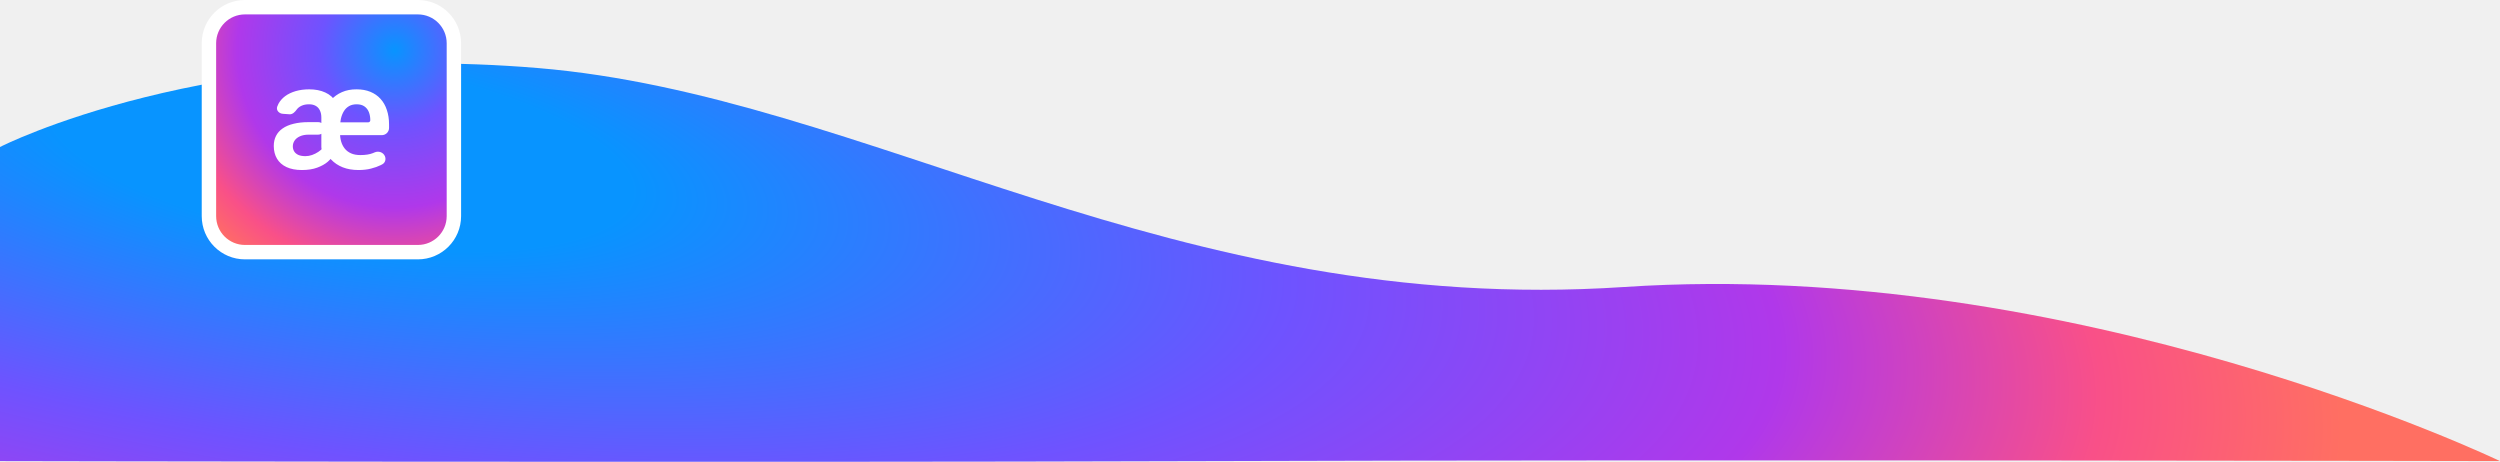
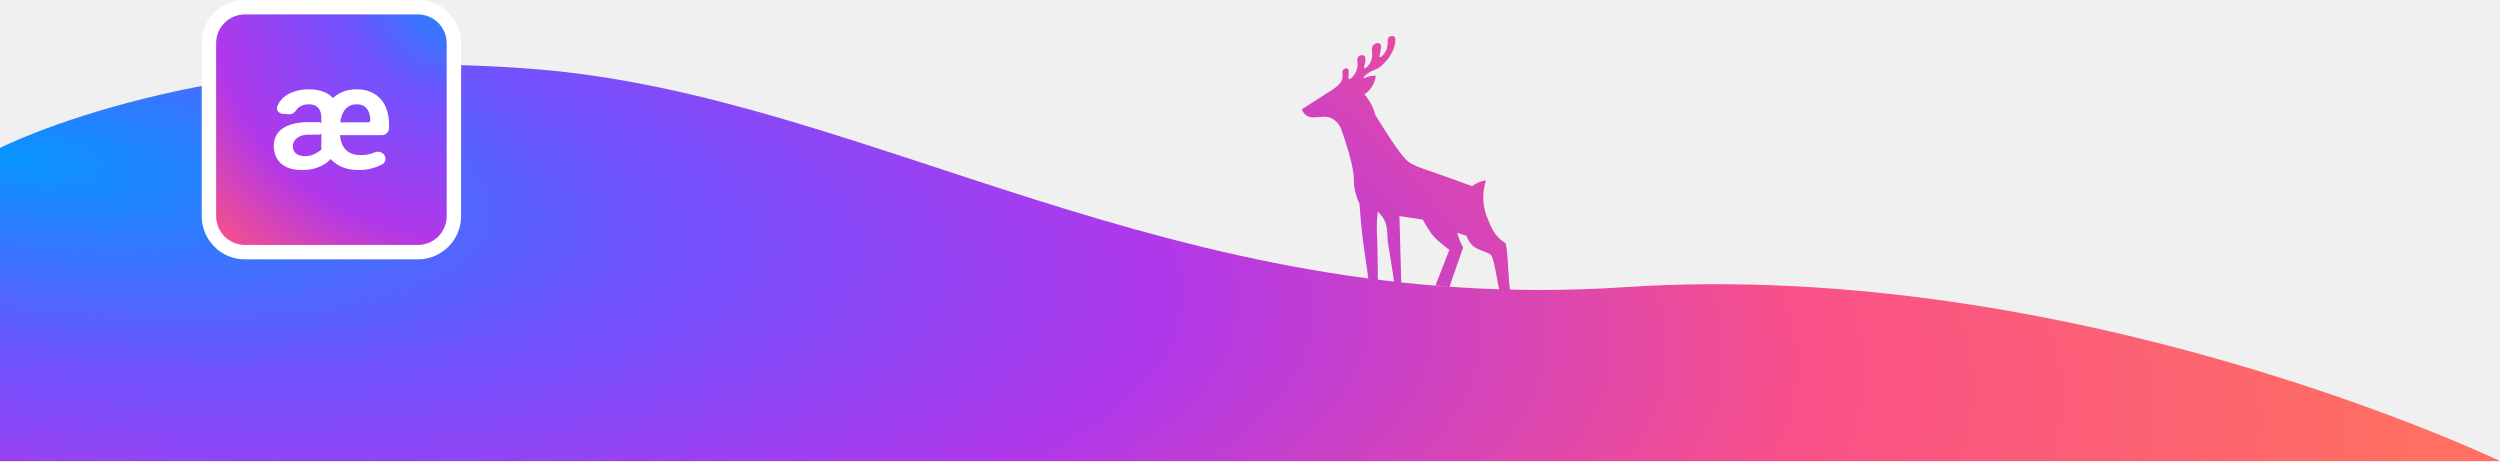
<svg xmlns="http://www.w3.org/2000/svg" width="694" height="128" viewBox="0 0 694 128" fill="none">
-   <path d="M149.264 18.882C57.528 11.265 0 40.805 0 40.805V127.999C0 127.999 201.031 128.44 335.5 128C473.849 127.546 694 127.999 694 127.999C694 127.999 576.238 71.338 450.869 79.669C325.5 88 241 26.5 149.264 18.882Z" fill="url(#paint0_radial_1463_164)" />
-   <rect x="58" y="2" width="68" height="68" rx="10" fill="url(#paint1_radial_1463_164)" stroke="white" stroke-width="4" />
+   <path d="M149.264 19.248C57.528 11.67 0 41.059 0 41.059V128H694C694 128 576.238 71.435 450.869 79.723C325.5 88.011 241 26.827 149.264 19.248Z" fill="url(#paint0_radial_2549_3492)" />
+   <path d="M370.158 24.712L361.374 30.356C361.599 30.966 361.983 31.506 362.487 31.918C364.507 33.516 367.117 31.569 369.749 32.889C371.582 33.81 372.291 35.747 372.381 35.999C373.274 38.548 375.864 46.239 375.814 49.579C375.804 51.98 376.34 54.352 377.38 56.516C377.565 59.108 377.799 61.771 378.081 64.503C378.346 67.049 379.671 75.938 380 78.343H382.465C382.52 75.754 382.37 67.604 382.307 66.171C382.18 64.251 382.18 62.325 382.307 60.405C382.357 59.703 382.42 59.129 382.465 58.747C383.141 59.337 383.712 60.038 384.154 60.819C385.084 62.479 385.082 63.949 385.204 66.458C385.276 67.903 386.753 75.737 387 78.343L389 78.999L388.487 59.98L394.973 60.966C394.973 60.966 396.506 63.873 397.86 65.46C399.366 67.225 402.35 69.349 402.35 69.349L398.496 79.209L402.35 79.708L406.152 68.712C405.454 67.419 404.914 66.046 404.546 64.623L407.108 65.46C407.327 66.2 407.685 66.891 408.161 67.499C409.71 69.461 411.773 69.436 413.684 70.592C414.909 71.341 415.438 78.211 416.476 81.239L419.427 81.555C418.609 78.687 418.759 70.366 417.943 67.499C415.004 65.782 413.917 63.204 412.713 60.02C411.51 56.835 411.436 53.333 412.504 50.1C411.646 50.193 410.811 50.438 410.039 50.824C409.562 51.064 409.114 51.356 408.702 51.696C405.566 50.532 402.932 49.591 400.996 48.912C393.262 46.194 391.71 45.867 389.954 43.92C387.21 40.887 381.793 31.923 381.793 31.923C381.4 30.396 380.754 28.946 379.882 27.632C379.541 27.132 379.165 26.657 378.757 26.209C379.86 25.47 380.742 24.445 381.309 23.244C381.633 22.539 381.841 21.786 381.926 21.015C381.434 20.988 380.941 21.023 380.459 21.12C379.361 21.342 378.638 21.826 378.528 21.674C378.418 21.522 378.87 21.087 378.934 21.02C379.66 20.292 380.546 19.744 381.522 19.42C383.136 18.856 384.161 17.66 385.109 16.552C387.037 14.305 387.916 10.888 387 10.159C386.636 9.869 385.947 9.969 385.578 10.286C385.012 10.765 385.351 11.599 385.151 12.782C384.837 14.637 383.39 16.027 383.051 15.883C382.604 15.688 383.971 12.797 383.028 12.114C382.594 11.796 381.721 11.991 381.235 12.483C380.327 13.409 381.387 14.764 380.661 16.764C380.162 18.159 379.052 19.123 378.75 18.973C378.316 18.758 379.626 16.267 378.75 15.526C378.351 15.184 377.55 15.264 377.126 15.651C376.47 16.245 377.076 17.243 376.786 18.773C376.422 20.695 374.895 22.138 374.471 21.958C374 21.759 374.866 19.515 374.07 19.048C373.74 18.856 373.209 19.015 372.922 19.297C372.423 19.797 372.737 20.638 372.69 21.422C372.633 22.276 372.116 23.416 370.158 24.712Z" fill="url(#paint1_radial_2549_3492)" />
+   <rect x="58" y="2" width="68" height="68" rx="10" fill="url(#paint2_radial_2549_3492)" stroke="white" stroke-width="4" />
  <path d="M91.477 42.838C90.276 43.001 89.207 42.068 89.207 40.856V32.626C89.207 31.867 89.074 31.215 88.808 30.67C88.555 30.111 88.17 29.685 87.651 29.392C87.145 29.099 86.527 28.953 85.796 28.953C84.984 28.953 84.293 29.086 83.721 29.352C83.149 29.605 82.703 29.951 82.384 30.39C81.9 31.064 81.222 31.78 80.394 31.723L78.522 31.595C77.473 31.524 76.613 30.628 76.945 29.63C77.039 29.349 77.156 29.076 77.297 28.813C77.736 28.001 78.354 27.296 79.152 26.697C79.963 26.098 80.934 25.632 82.065 25.299C83.195 24.967 84.452 24.8 85.835 24.8C87.551 24.8 89.041 25.093 90.304 25.679C91.581 26.264 92.572 27.143 93.277 28.314C93.982 29.472 94.334 30.923 94.334 32.666V40.703C94.334 41.703 93.595 42.549 92.604 42.684L91.477 42.838ZM88.338 33.904C89.293 33.904 90.069 34.675 90.075 35.631C90.08 36.594 89.301 37.378 88.338 37.378H85.716C84.745 37.378 83.927 37.531 83.262 37.837C82.61 38.13 82.118 38.522 81.785 39.015C81.453 39.507 81.287 40.039 81.287 40.612C81.287 41.144 81.413 41.617 81.666 42.029C81.918 42.442 82.304 42.768 82.823 43.007C83.342 43.234 84 43.347 84.798 43.347C85.397 43.347 86.008 43.24 86.633 43.027C87.258 42.801 87.83 42.515 88.349 42.169C88.881 41.823 89.307 41.45 89.626 41.051C89.9 40.708 90.642 40.55 90.925 40.886L92.12 42.309C92.433 42.683 92.496 43.216 92.205 43.607C91.886 44.037 91.478 44.469 90.983 44.904C90.224 45.556 89.247 46.102 88.05 46.541C86.866 46.98 85.45 47.2 83.8 47.2C82.125 47.2 80.702 46.927 79.531 46.381C78.374 45.836 77.496 45.064 76.898 44.066C76.299 43.054 76 41.876 76 40.532C76 39.48 76.206 38.549 76.618 37.737C77.031 36.912 77.643 36.22 78.454 35.661C79.265 35.088 80.276 34.656 81.486 34.363C82.697 34.057 84.093 33.904 85.676 33.904H88.338ZM99.541 47.2C97.879 47.2 96.409 46.947 95.132 46.441C93.869 45.935 92.798 45.217 91.92 44.285C91.056 43.34 90.397 42.235 89.945 40.971C89.506 39.693 89.287 38.296 89.287 36.779V35.541C89.287 33.957 89.506 32.513 89.945 31.209C90.384 29.891 91.022 28.753 91.86 27.795C92.698 26.837 93.716 26.098 94.913 25.579C96.123 25.047 97.486 24.787 99.002 24.8C100.426 24.8 101.689 25.026 102.793 25.479C103.91 25.932 104.855 26.584 105.626 27.436C106.397 28.274 106.983 29.299 107.382 30.51C107.794 31.708 108 33.052 108 34.543V35.517C108 36.622 107.105 37.517 106 37.517H93.358C92.376 37.517 91.581 36.722 91.581 35.74C91.581 34.759 92.376 33.964 93.358 33.964H102.214C102.534 33.964 102.793 33.705 102.793 33.385C102.793 32.533 102.66 31.774 102.394 31.109C102.128 30.443 101.716 29.918 101.157 29.532C100.612 29.146 99.894 28.953 99.002 28.953C98.191 28.953 97.493 29.119 96.908 29.452C96.323 29.785 95.844 30.25 95.471 30.849C95.099 31.448 94.82 32.147 94.633 32.946C94.46 33.744 94.374 34.609 94.374 35.541V36.779C94.374 37.67 94.481 38.495 94.693 39.254C94.906 39.999 95.239 40.658 95.691 41.231C96.143 41.803 96.728 42.249 97.446 42.568C98.165 42.888 99.022 43.047 100.02 43.047C101.456 43.047 102.62 42.868 103.511 42.508C103.681 42.438 103.848 42.368 104.011 42.297C105.09 41.828 106.387 42.27 106.849 43.352C107.208 44.193 106.944 45.17 106.139 45.605C105.995 45.682 105.844 45.762 105.686 45.842C104.941 46.215 104.043 46.534 102.993 46.8C101.955 47.067 100.805 47.2 99.541 47.2Z" fill="white" />
  <defs>
-     <radialGradient id="paint0_radial_1463_164" cx="0" cy="0" r="1" gradientUnits="userSpaceOnUse" gradientTransform="translate(93.5 41.9995) rotate(8.76933) scale(564.094 175.294)">
-       <stop offset="0.145" stop-color="#0894FF" />
-       <stop offset="0.473" stop-color="#6E53FF" />
-       <stop offset="0.719" stop-color="#B038EA" />
-       <stop offset="0.88" stop-color="#F95088" />
+     <radialGradient id="paint0_radial_2549_3492" cx="0" cy="0" r="1" gradientUnits="userSpaceOnUse" gradientTransform="translate(-0.000163661 44.9994) rotate(7.00406) scale(679.067 210.398)">
+       <stop stop-color="#0894FF" />
+       <stop offset="0.26" stop-color="#6E53FF" />
+       <stop offset="0.48" stop-color="#B038EA" />
+       <stop offset="0.749" stop-color="#F95088" />
      <stop offset="1" stop-color="#FF6F62" />
    </radialGradient>
-     <radialGradient id="paint1_radial_1463_164" cx="0" cy="0" r="1" gradientUnits="userSpaceOnUse" gradientTransform="translate(109.5 14) rotate(132.112) scale(71.6042)">
+     <radialGradient id="paint1_radial_2549_3492" cx="0" cy="0" r="1" gradientUnits="userSpaceOnUse" gradientTransform="translate(-0.000163661 44.9994) rotate(7.00406) scale(679.067 210.398)">
      <stop stop-color="#0894FF" />
-       <stop offset="0.29" stop-color="#6E53FF" />
+       <stop offset="0.26" stop-color="#6E53FF" />
+       <stop offset="0.48" stop-color="#B038EA" />
+       <stop offset="0.749" stop-color="#F95088" />
+       <stop offset="1" stop-color="#FF6F62" />
+     </radialGradient>
+     <radialGradient id="paint2_radial_2549_3492" cx="0" cy="0" r="1" gradientUnits="userSpaceOnUse" gradientTransform="translate(128 -4.5) rotate(128.853) scale(115.569)">
+       <stop stop-color="#0894FF" />
+       <stop offset="0.272" stop-color="#6E53FF" />
      <stop offset="0.609" stop-color="#B038EA" />
      <stop offset="0.851" stop-color="#F95088" />
      <stop offset="1" stop-color="#FF6F62" />
    </radialGradient>
  </defs>
</svg>
